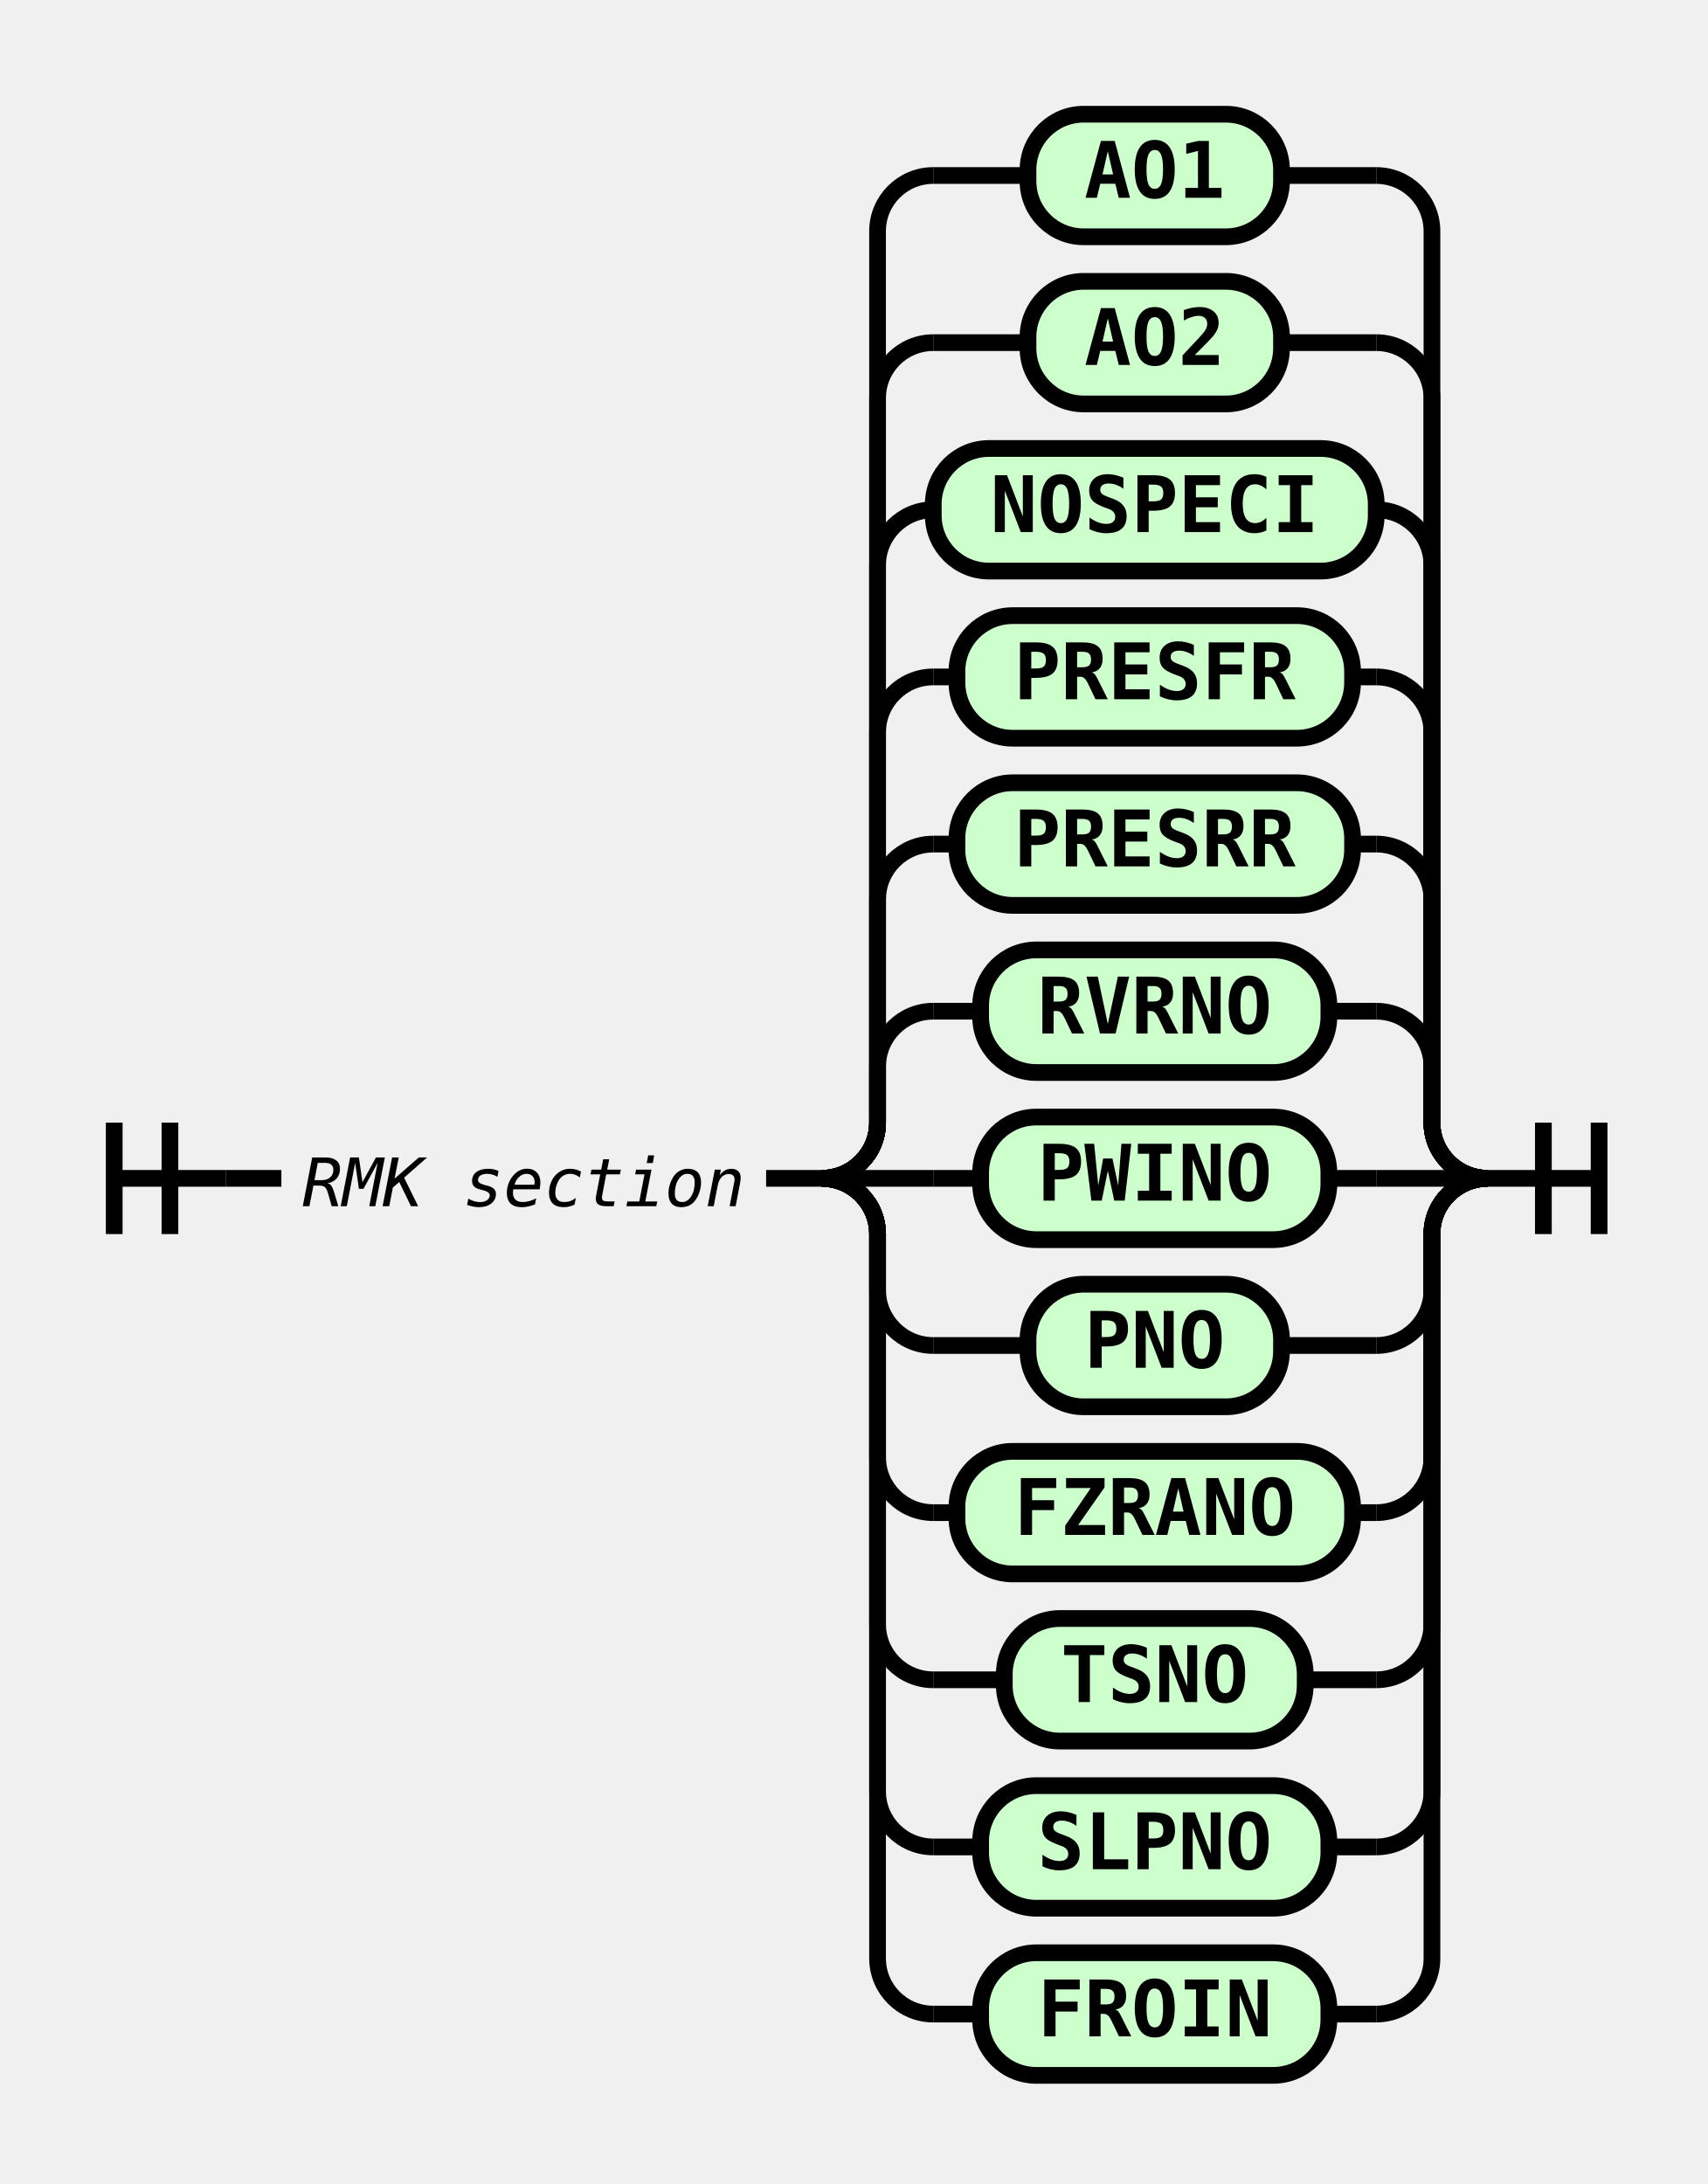
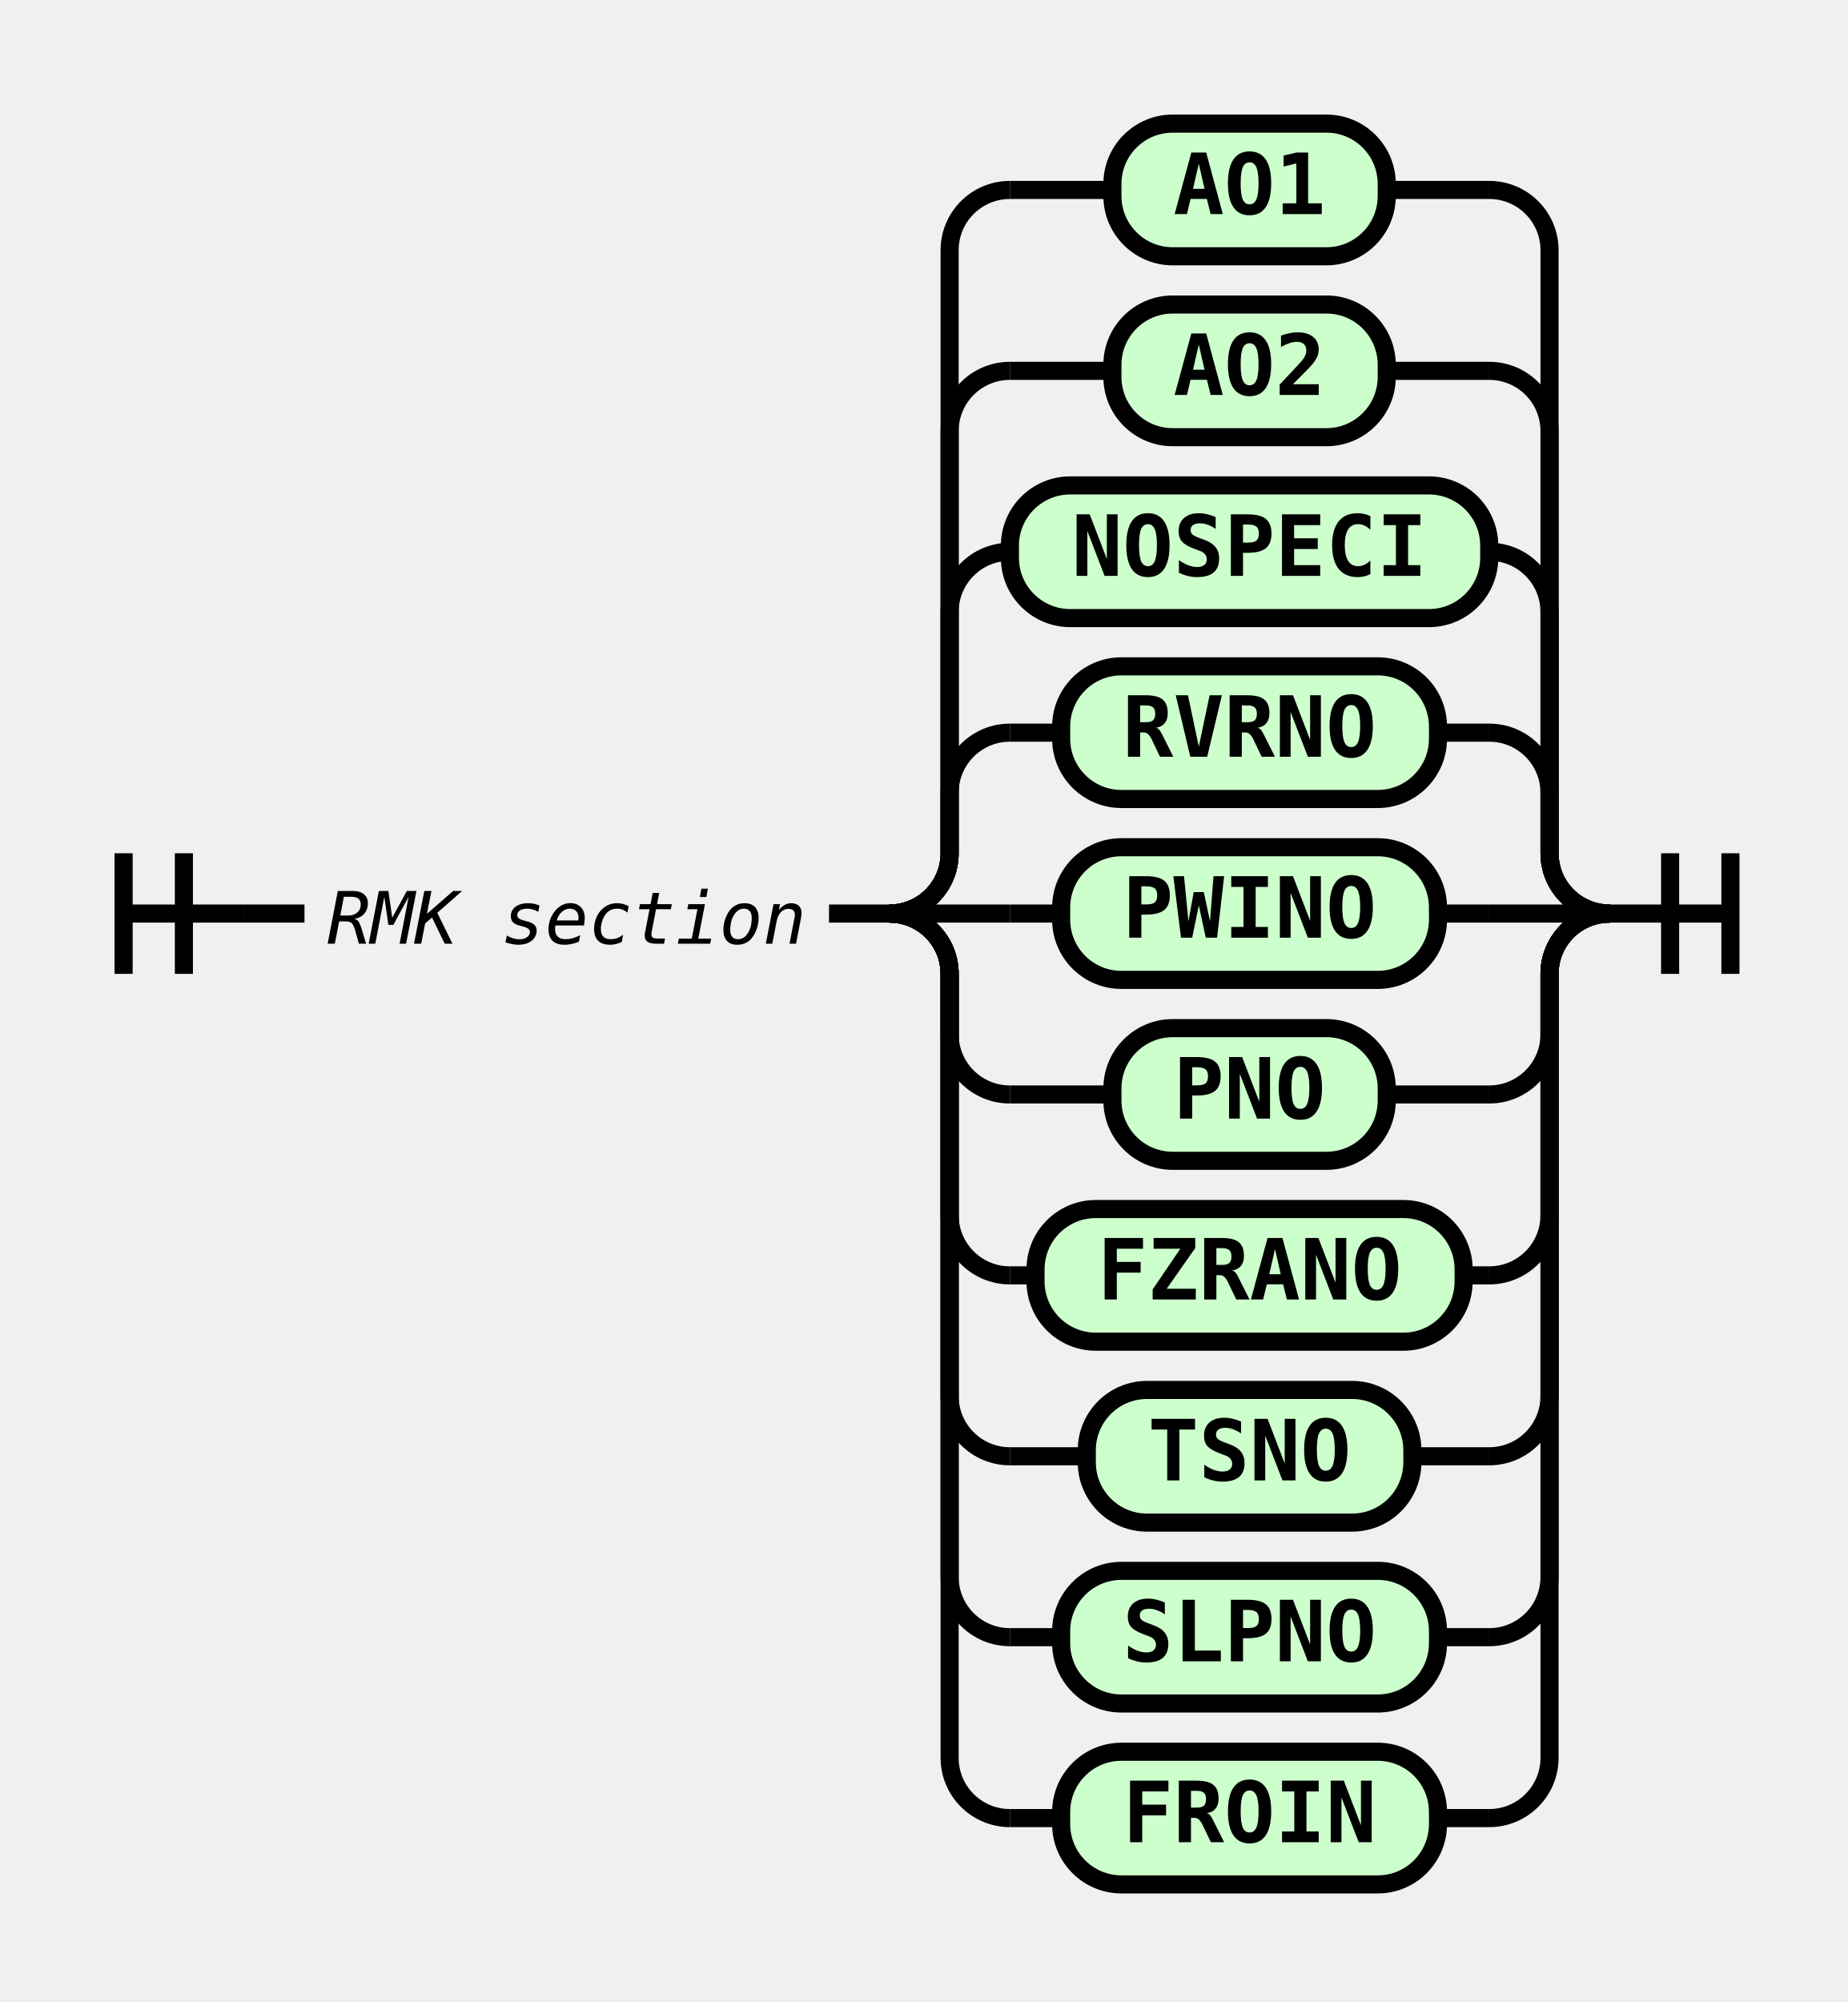
- <svg xmlns="http://www.w3.org/2000/svg" class="railroad-diagram" width="306.5" height="392" viewBox="0 0 306.5 392">
+ <svg xmlns="http://www.w3.org/2000/svg" class="railroad-diagram" width="306.5" height="332" viewBox="0 0 306.5 332">
  <style>
/*  */
svg.railroad-diagram {
    background-color: hsl(30,20%,95%);
}
svg.railroad-diagram path {
    stroke-width: 3;
    stroke: black;
    fill: rgba(0,0,0,0);
}
svg.railroad-diagram text {
    font: bold 14px monospace;
    text-anchor: middle;
}
svg.railroad-diagram text.diagram-text {
    font-size: 12px;
}
svg.railroad-diagram text.diagram-arrow {
    font-size: 16px;
}
svg.railroad-diagram text.label {
    text-anchor: start;
}
svg.railroad-diagram text.comment {
    font: italic 12px monospace;
}
svg.railroad-diagram g.non-terminal text {
    /*font-style: italic;*/
}
svg.railroad-diagram rect {
    stroke-width: 3;
    stroke: black;
    fill: hsl(120,100%,90%);
}
svg.railroad-diagram path.diagram-text {
    stroke-width: 3;
    stroke: black;
    fill: white;
    cursor: help;
}
svg.railroad-diagram g.diagram-text:hover path.diagram-text {
    fill: #eee;
}
/*  */
</style>
  <g transform="translate(.5 .5)">
    <g>
-       <path d="M20 201v20m10 -20v20m-10 -10h20" />
+       <path d="M20 141v20m10 -20v20m-10 -10h20" />
    </g>
-     <path d="M40 211h10" />
+     <path d="M40 151h10" />
    <g>
-       <path d="M50 211h0" />
-       <path d="M137 211h0" />
-       <text x="93.5" y="216" class="comment">RMK section</text>
+       <path d="M50 151h0" />
+       <path d="M137 151h0" />
+       <text x="93.5" y="156" class="comment">RMK section</text>
    </g>
-     <path d="M137 211h10" />
+     <path d="M137 151h10" />
    <g>
-       <path d="M147 211h0" />
-       <path d="M266.5 211h0" />
-       <path d="M147 211a10 10 0 0 0 10 -10v-10a10 10 0 0 1 10 -10" />
+       <path d="M147 151h0" />
+       <path d="M266.5 151h0" />
+       <path d="M147 151a10 10 0 0 0 10 -10v-10a10 10 0 0 1 10 -10" />
      <g class="terminal">
-         <path d="M167 181h8.5" />
-         <path d="M238 181h8.5" />
-         <rect x="175.5" y="170" width="62.5" height="22" rx="10" ry="10" />
-         <text x="206.75" y="185">RVRNO</text>
+         <path d="M167 121h8.5" />
+         <path d="M238 121h8.5" />
+         <rect x="175.5" y="110" width="62.5" height="22" rx="10" ry="10" />
+         <text x="206.75" y="125">RVRNO</text>
      </g>
-       <path d="M246.5 181a10 10 0 0 1 10 10v10a10 10 0 0 0 10 10" />
-       <path d="M147 211a10 10 0 0 0 10 -10v-40a10 10 0 0 1 10 -10" />
-       <g class="terminal">
-         <path d="M167 151h4.25" />
-         <path d="M242.25 151h4.25" />
-         <rect x="171.25" y="140" width="71" height="22" rx="10" ry="10" />
-         <text x="206.75" y="155">PRESRR</text>
-       </g>
-       <path d="M246.5 151a10 10 0 0 1 10 10v40a10 10 0 0 0 10 10" />
-       <path d="M147 211a10 10 0 0 0 10 -10v-70a10 10 0 0 1 10 -10" />
-       <g class="terminal">
-         <path d="M167 121h4.25" />
-         <path d="M242.25 121h4.25" />
-         <rect x="171.25" y="110" width="71" height="22" rx="10" ry="10" />
-         <text x="206.75" y="125">PRESFR</text>
-       </g>
-       <path d="M246.5 121a10 10 0 0 1 10 10v70a10 10 0 0 0 10 10" />
-       <path d="M147 211a10 10 0 0 0 10 -10v-100a10 10 0 0 1 10 -10" />
+       <path d="M246.5 121a10 10 0 0 1 10 10v10a10 10 0 0 0 10 10" />
+       <path d="M147 151a10 10 0 0 0 10 -10v-40a10 10 0 0 1 10 -10" />
      <g class="terminal">
        <path d="M167 91h0" />
        <path d="M246.5 91h0" />
        <rect x="167" y="80" width="79.5" height="22" rx="10" ry="10" />
        <text x="206.75" y="95">NOSPECI</text>
      </g>
-       <path d="M246.5 91a10 10 0 0 1 10 10v100a10 10 0 0 0 10 10" />
-       <path d="M147 211a10 10 0 0 0 10 -10v-130a10 10 0 0 1 10 -10" />
+       <path d="M246.5 91a10 10 0 0 1 10 10v40a10 10 0 0 0 10 10" />
+       <path d="M147 151a10 10 0 0 0 10 -10v-70a10 10 0 0 1 10 -10" />
      <g class="terminal">
        <path d="M167 61h17" />
        <path d="M229.5 61h17" />
        <rect x="184" y="50" width="45.5" height="22" rx="10" ry="10" />
        <text x="206.75" y="65">AO2</text>
      </g>
-       <path d="M246.5 61a10 10 0 0 1 10 10v130a10 10 0 0 0 10 10" />
-       <path d="M147 211a10 10 0 0 0 10 -10v-160a10 10 0 0 1 10 -10" />
+       <path d="M246.5 61a10 10 0 0 1 10 10v70a10 10 0 0 0 10 10" />
+       <path d="M147 151a10 10 0 0 0 10 -10v-100a10 10 0 0 1 10 -10" />
      <g class="terminal">
        <path d="M167 31h17" />
        <path d="M229.5 31h17" />
        <rect x="184" y="20" width="45.5" height="22" rx="10" ry="10" />
        <text x="206.75" y="35">AO1</text>
      </g>
-       <path d="M246.5 31a10 10 0 0 1 10 10v160a10 10 0 0 0 10 10" />
-       <path d="M147 211h20" />
+       <path d="M246.5 31a10 10 0 0 1 10 10v100a10 10 0 0 0 10 10" />
+       <path d="M147 151h20" />
      <g class="terminal">
-         <path d="M167 211h8.5" />
-         <path d="M238 211h8.5" />
-         <rect x="175.5" y="200" width="62.5" height="22" rx="10" ry="10" />
-         <text x="206.75" y="215">PWINO</text>
+         <path d="M167 151h8.5" />
+         <path d="M238 151h8.5" />
+         <rect x="175.5" y="140" width="62.5" height="22" rx="10" ry="10" />
+         <text x="206.75" y="155">PWINO</text>
      </g>
-       <path d="M246.5 211h20" />
-       <path d="M147 211a10 10 0 0 1 10 10v10a10 10 0 0 0 10 10" />
+       <path d="M246.5 151h20" />
+       <path d="M147 151a10 10 0 0 1 10 10v10a10 10 0 0 0 10 10" />
      <g class="terminal">
-         <path d="M167 241h17" />
-         <path d="M229.5 241h17" />
-         <rect x="184" y="230" width="45.5" height="22" rx="10" ry="10" />
-         <text x="206.75" y="245">PNO</text>
+         <path d="M167 181h17" />
+         <path d="M229.5 181h17" />
+         <rect x="184" y="170" width="45.5" height="22" rx="10" ry="10" />
+         <text x="206.75" y="185">PNO</text>
      </g>
-       <path d="M246.5 241a10 10 0 0 0 10 -10v-10a10 10 0 0 1 10 -10" />
-       <path d="M147 211a10 10 0 0 1 10 10v40a10 10 0 0 0 10 10" />
+       <path d="M246.5 181a10 10 0 0 0 10 -10v-10a10 10 0 0 1 10 -10" />
+       <path d="M147 151a10 10 0 0 1 10 10v40a10 10 0 0 0 10 10" />
      <g class="terminal">
-         <path d="M167 271h4.25" />
-         <path d="M242.25 271h4.25" />
-         <rect x="171.25" y="260" width="71" height="22" rx="10" ry="10" />
-         <text x="206.75" y="275">FZRANO</text>
+         <path d="M167 211h4.25" />
+         <path d="M242.25 211h4.25" />
+         <rect x="171.25" y="200" width="71" height="22" rx="10" ry="10" />
+         <text x="206.75" y="215">FZRANO</text>
      </g>
-       <path d="M246.5 271a10 10 0 0 0 10 -10v-40a10 10 0 0 1 10 -10" />
-       <path d="M147 211a10 10 0 0 1 10 10v70a10 10 0 0 0 10 10" />
+       <path d="M246.5 211a10 10 0 0 0 10 -10v-40a10 10 0 0 1 10 -10" />
+       <path d="M147 151a10 10 0 0 1 10 10v70a10 10 0 0 0 10 10" />
      <g class="terminal">
-         <path d="M167 301h12.75" />
-         <path d="M233.75 301h12.75" />
-         <rect x="179.75" y="290" width="54" height="22" rx="10" ry="10" />
-         <text x="206.75" y="305">TSNO</text>
+         <path d="M167 241h12.75" />
+         <path d="M233.75 241h12.75" />
+         <rect x="179.75" y="230" width="54" height="22" rx="10" ry="10" />
+         <text x="206.75" y="245">TSNO</text>
      </g>
-       <path d="M246.5 301a10 10 0 0 0 10 -10v-70a10 10 0 0 1 10 -10" />
-       <path d="M147 211a10 10 0 0 1 10 10v100a10 10 0 0 0 10 10" />
+       <path d="M246.5 241a10 10 0 0 0 10 -10v-70a10 10 0 0 1 10 -10" />
+       <path d="M147 151a10 10 0 0 1 10 10v100a10 10 0 0 0 10 10" />
      <g class="terminal">
-         <path d="M167 331h8.5" />
-         <path d="M238 331h8.5" />
-         <rect x="175.5" y="320" width="62.5" height="22" rx="10" ry="10" />
-         <text x="206.75" y="335">SLPNO</text>
+         <path d="M167 271h8.5" />
+         <path d="M238 271h8.5" />
+         <rect x="175.5" y="260" width="62.5" height="22" rx="10" ry="10" />
+         <text x="206.75" y="275">SLPNO</text>
      </g>
-       <path d="M246.5 331a10 10 0 0 0 10 -10v-100a10 10 0 0 1 10 -10" />
-       <path d="M147 211a10 10 0 0 1 10 10v130a10 10 0 0 0 10 10" />
+       <path d="M246.5 271a10 10 0 0 0 10 -10v-100a10 10 0 0 1 10 -10" />
+       <path d="M147 151a10 10 0 0 1 10 10v130a10 10 0 0 0 10 10" />
      <g class="terminal">
-         <path d="M167 361h8.5" />
-         <path d="M238 361h8.5" />
-         <rect x="175.5" y="350" width="62.5" height="22" rx="10" ry="10" />
-         <text x="206.75" y="365">FROIN</text>
+         <path d="M167 301h8.5" />
+         <path d="M238 301h8.5" />
+         <rect x="175.5" y="290" width="62.5" height="22" rx="10" ry="10" />
+         <text x="206.75" y="305">FROIN</text>
      </g>
-       <path d="M246.5 361a10 10 0 0 0 10 -10v-130a10 10 0 0 1 10 -10" />
+       <path d="M246.5 301a10 10 0 0 0 10 -10v-130a10 10 0 0 1 10 -10" />
    </g>
-     <path d="M 266.5 211 h 20 m -10 -10 v 20 m 10 -20 v 20" />
+     <path d="M 266.5 151 h 20 m -10 -10 v 20 m 10 -20 v 20" />
  </g>
</svg>
